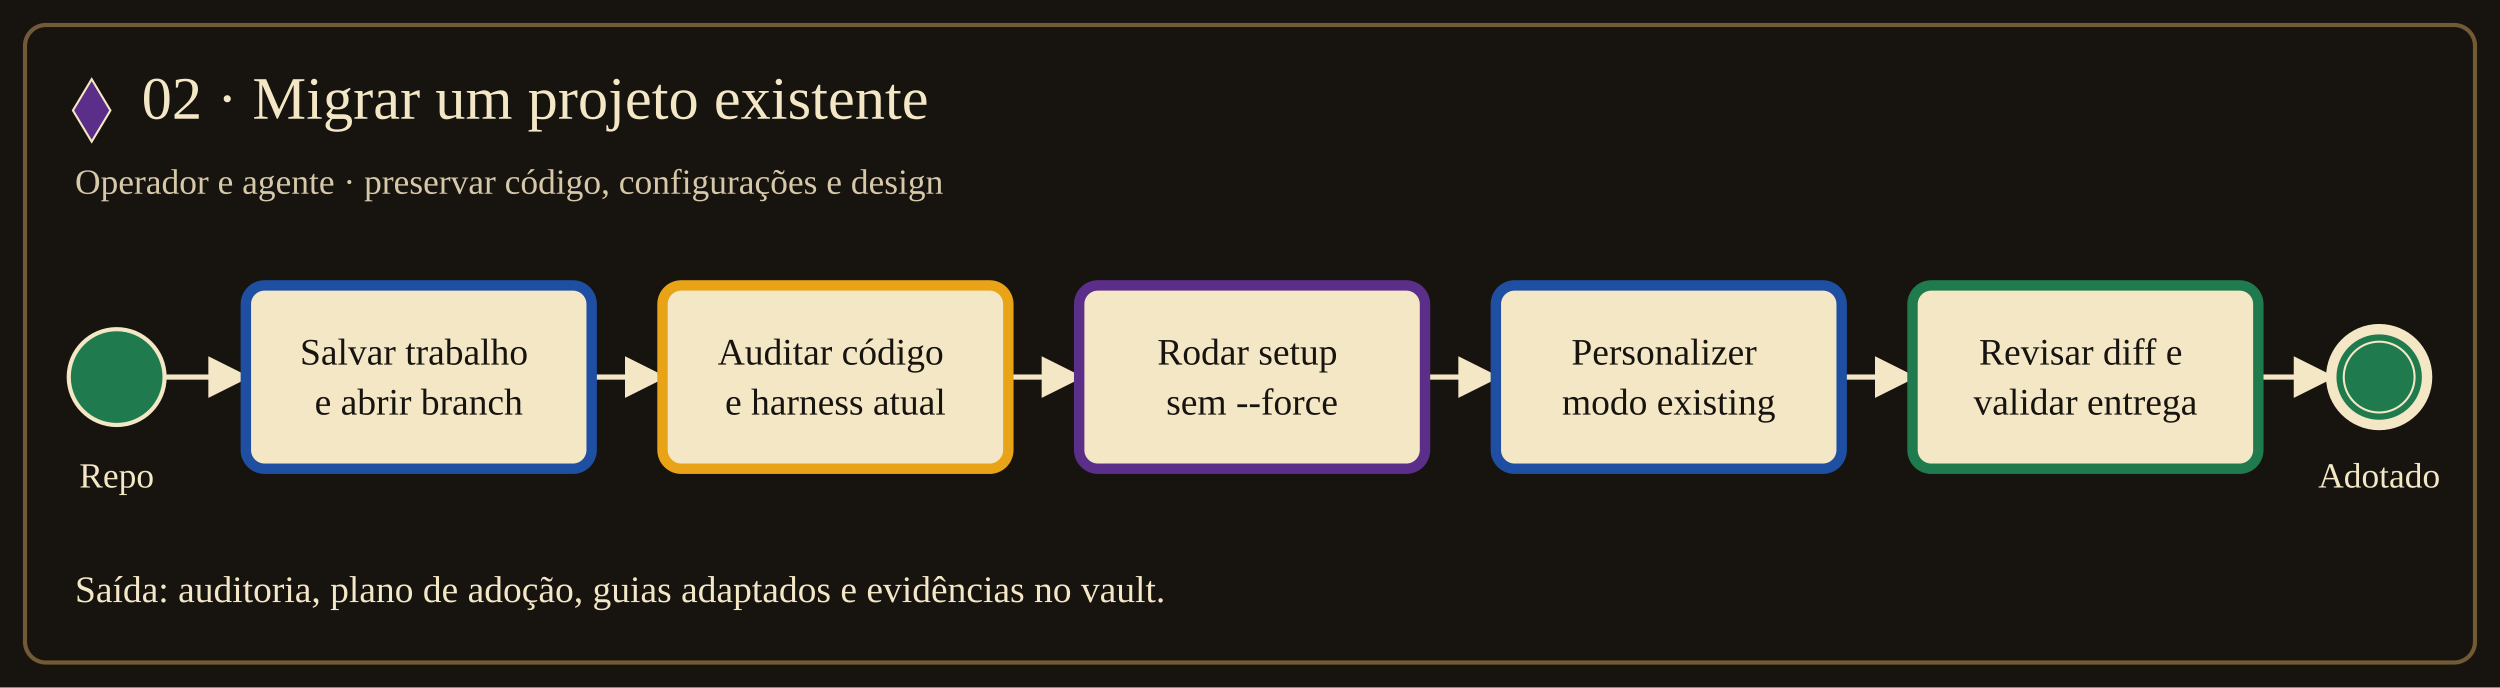
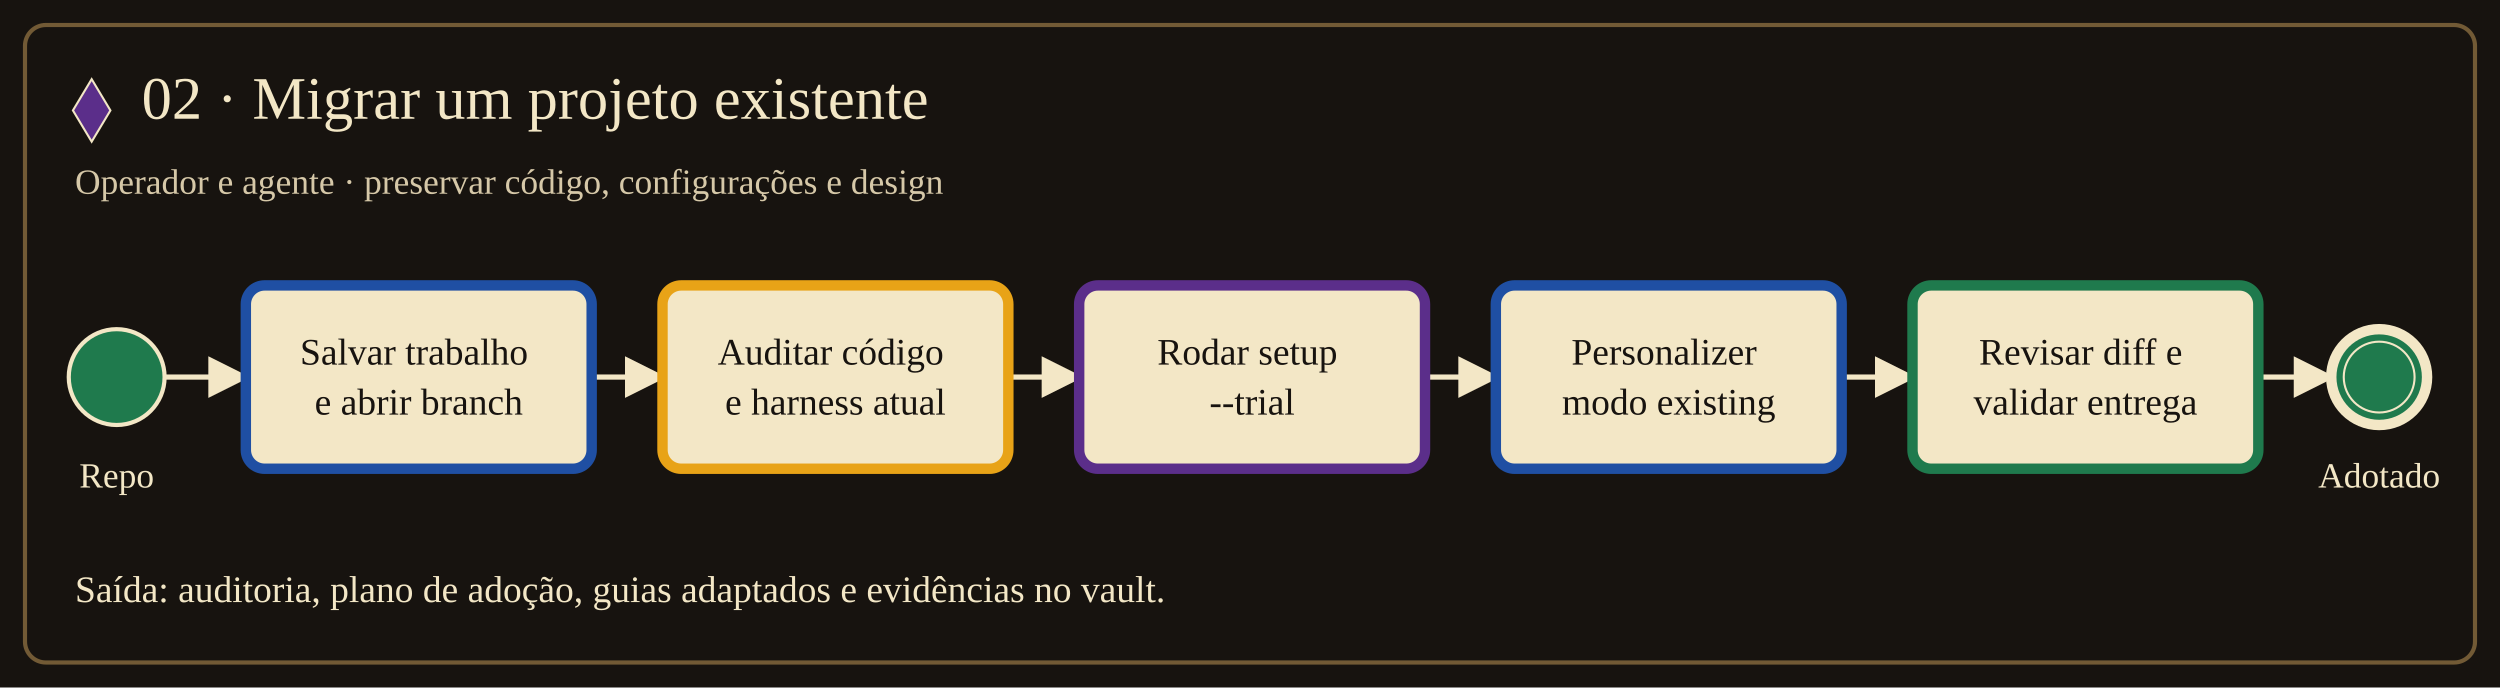
<svg xmlns="http://www.w3.org/2000/svg" viewBox="0 0 1200 330" width="1200" height="330" role="img" aria-labelledby="title desc" font-family="Georgia, 'Times New Roman', serif">
  <defs>
    <marker id="arrow" viewBox="0 0 10 10" refX="9" refY="5" markerWidth="8" markerHeight="8" orient="auto-start-reverse">
      <path d="M 0 0 L 10 5 L 0 10 Z" fill="#F3E7C6" />
    </marker>
  </defs>
  <rect width="1200" height="330" fill="#17130f" />
  <rect x="12" y="12" width="1176" height="306" rx="10" fill="none" stroke="#725a35" stroke-width="2" />
  <path d="M 35 53 L 44 38 L 53 53 L 44 68 Z" fill="#5B2E8A" stroke="#F3E7C6" />
  <text x="68" y="57" text-anchor="start" font-size="29" fill="#F3E7C6">
    <tspan x="68" dy="0">02 · Migrar um projeto existente</tspan>
  </text>
  <text x="36" y="93" text-anchor="start" font-size="17" fill="#d6c8a8">
    <tspan x="36" dy="0">Operador e agente · preservar código, configurações e design</tspan>
  </text>
  <path d="M79 181 H118" fill="none" stroke="#F3E7C6" stroke-width="2.5" stroke-linejoin="round" marker-end="url(#arrow)" />
  <path d="M284 181 H318" fill="none" stroke="#F3E7C6" stroke-width="2.5" stroke-linejoin="round" marker-end="url(#arrow)" />
  <path d="M484 181 H518" fill="none" stroke="#F3E7C6" stroke-width="2.5" stroke-linejoin="round" marker-end="url(#arrow)" />
  <path d="M684 181 H718" fill="none" stroke="#F3E7C6" stroke-width="2.5" stroke-linejoin="round" marker-end="url(#arrow)" />
  <path d="M884 181 H918" fill="none" stroke="#F3E7C6" stroke-width="2.5" stroke-linejoin="round" marker-end="url(#arrow)" />
  <path d="M1084 181 H1119" fill="none" stroke="#F3E7C6" stroke-width="2.5" stroke-linejoin="round" marker-end="url(#arrow)" />
  <circle cx="56" cy="181" r="23" fill="#1F7A4D" stroke="#F3E7C6" stroke-width="2" />
  <text x="56" y="234" text-anchor="middle" font-size="17" fill="#F3E7C6">
    <tspan x="56" dy="0">Repo</tspan>
  </text>
  <rect x="118" y="137" width="166" height="88" rx="9" fill="#F3E7C6" stroke="#1F4FA3" stroke-width="5" />
  <text x="201.0" y="175.0" text-anchor="middle" font-size="18" fill="#17130f" data-max-width="144">
    <tspan x="201.0" dy="0">Salvar trabalho</tspan>
    <tspan x="201.0" dy="24">e abrir branch</tspan>
  </text>
  <rect x="318" y="137" width="166" height="88" rx="9" fill="#F3E7C6" stroke="#E8A317" stroke-width="5" />
  <text x="401.0" y="175.0" text-anchor="middle" font-size="18" fill="#17130f" data-max-width="144">
    <tspan x="401.0" dy="0">Auditar código</tspan>
    <tspan x="401.0" dy="24">e harness atual</tspan>
  </text>
  <rect x="518" y="137" width="166" height="88" rx="9" fill="#F3E7C6" stroke="#5B2E8A" stroke-width="5" />
  <text x="601.0" y="175.0" text-anchor="middle" font-size="18" fill="#17130f" data-max-width="144">
    <tspan x="601.0" dy="0">Rodar setup</tspan>
-     <tspan x="601.0" dy="24">sem --force</tspan>
+     <tspan x="601.0" dy="24">--trial</tspan>
  </text>
  <rect x="718" y="137" width="166" height="88" rx="9" fill="#F3E7C6" stroke="#1F4FA3" stroke-width="5" />
  <text x="801.0" y="175.0" text-anchor="middle" font-size="18" fill="#17130f" data-max-width="144">
    <tspan x="801.0" dy="0">Personalizer</tspan>
    <tspan x="801.0" dy="24">modo existing</tspan>
  </text>
  <rect x="918" y="137" width="166" height="88" rx="9" fill="#F3E7C6" stroke="#1F7A4D" stroke-width="5" />
  <text x="1001.0" y="175.0" text-anchor="middle" font-size="18" fill="#17130f" data-max-width="144">
    <tspan x="1001.0" dy="0">Revisar diff e</tspan>
    <tspan x="1001.0" dy="24">validar entrega</tspan>
  </text>
  <circle cx="1142" cy="181" r="23" fill="#1F7A4D" stroke="#F3E7C6" stroke-width="5" />
  <circle cx="1142" cy="181" r="17" fill="none" stroke="#F3E7C6" />
  <text x="1142" y="234" text-anchor="middle" font-size="17" fill="#F3E7C6">
    <tspan x="1142" dy="0">Adotado</tspan>
  </text>
  <text x="36" y="289" text-anchor="start" font-size="18" fill="#F3E7C6">
    <tspan x="36" dy="0">Saída: auditoria, plano de adoção, guias adaptados e evidências no vault.</tspan>
  </text>
</svg>
